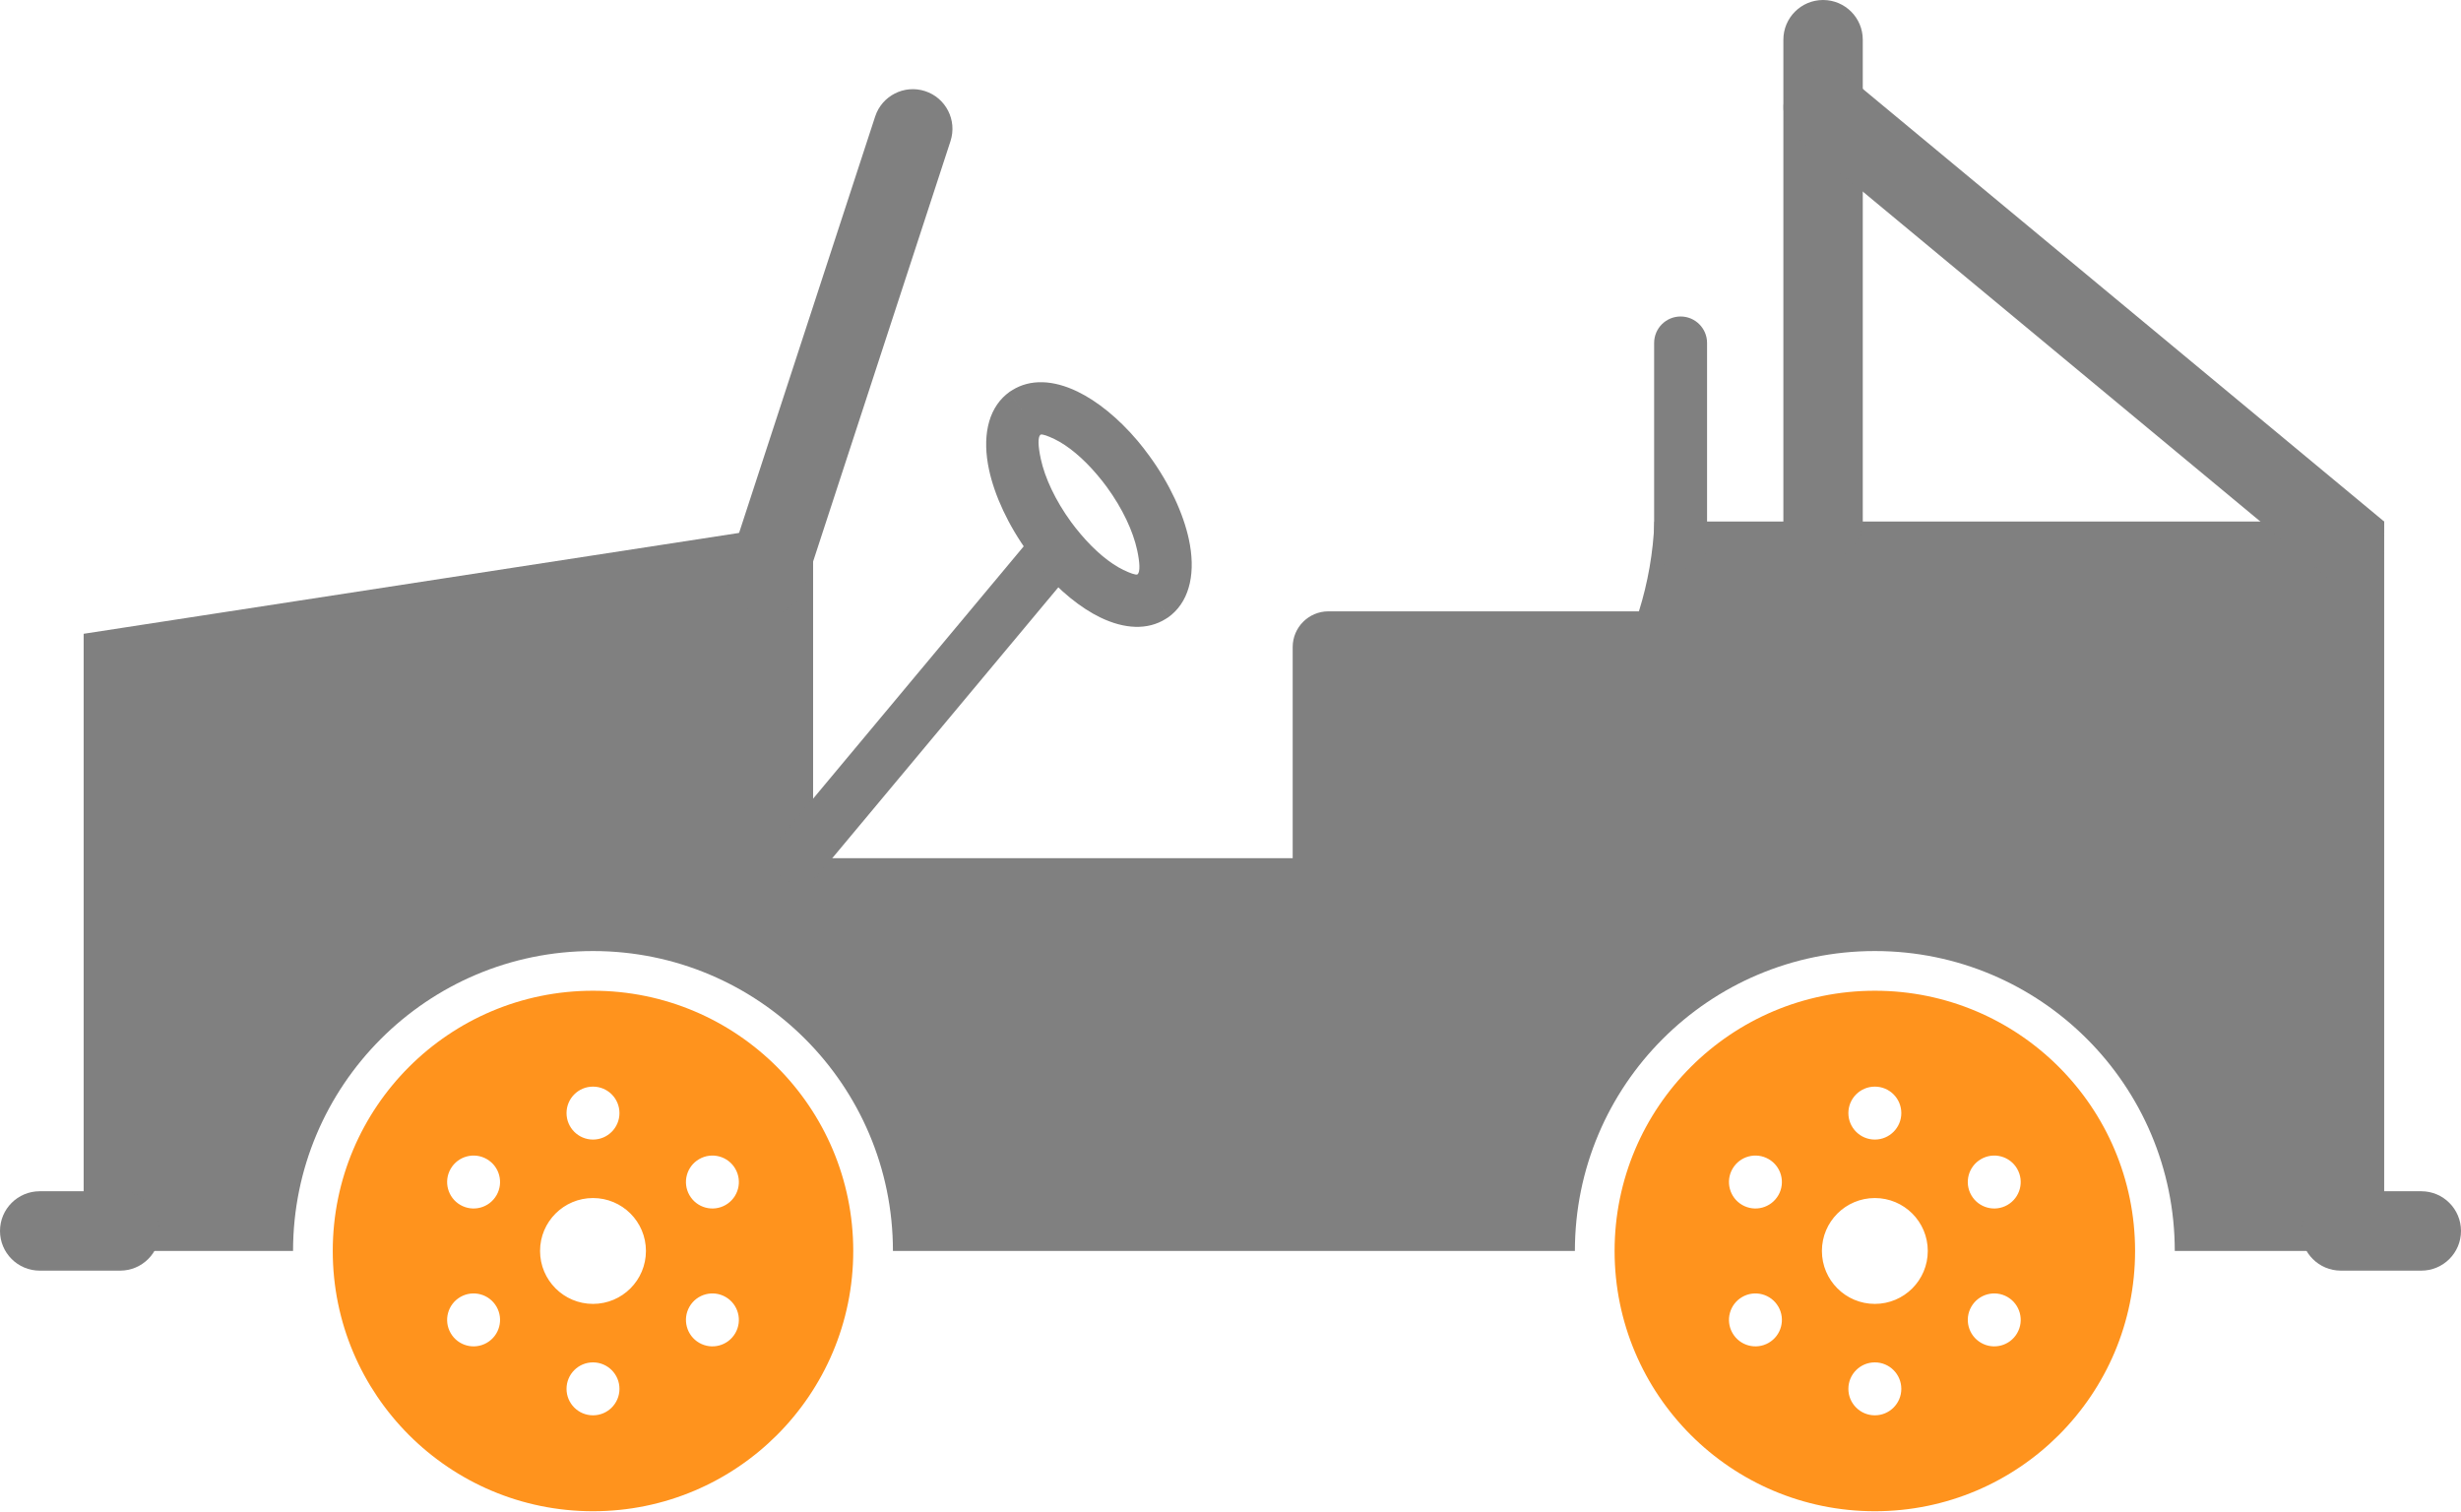
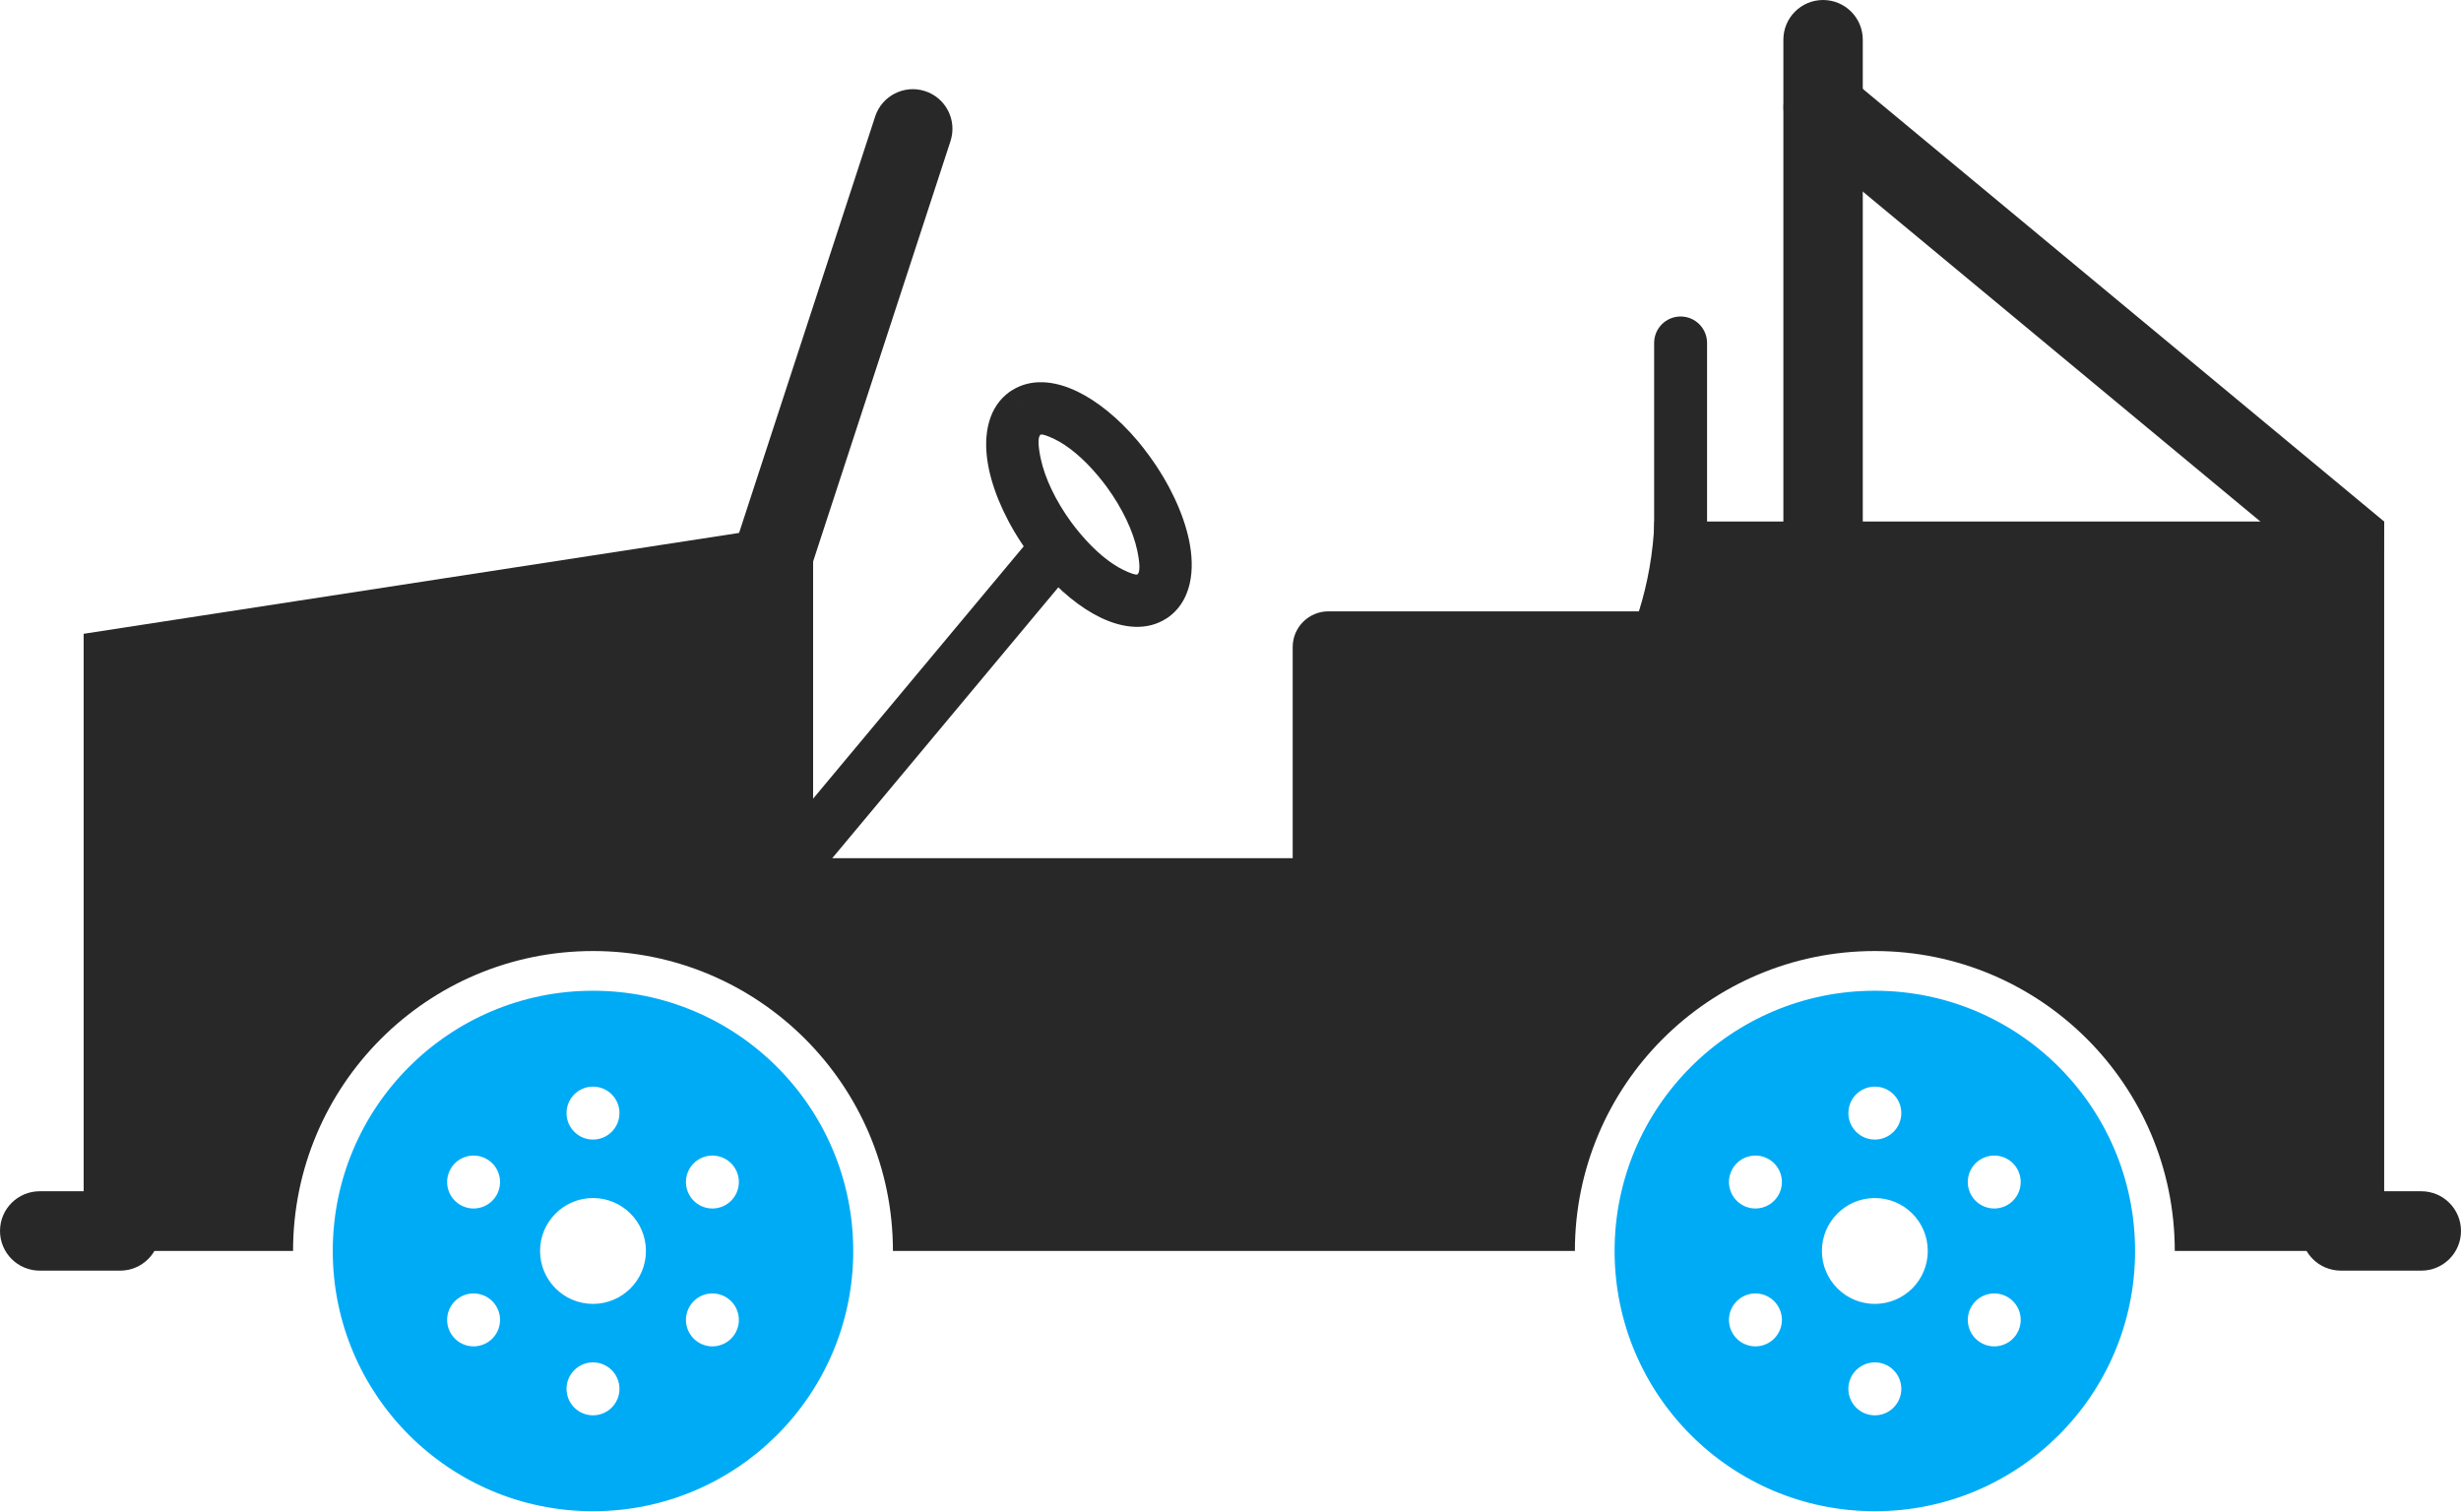
<svg xmlns="http://www.w3.org/2000/svg" id="Layer_2" data-name="Layer 2" viewBox="0 0 179.82 110.424">
-   <g id="Color">
-     <path d="M43.329,72.393c10.502,0,19.016,8.514,19.016,19.015s-8.514,19.017-19.016,19.017-19.015-8.514-19.015-19.017,8.514-19.015,19.015-19.015h0ZM43.329,87.54c-2.136,0-3.868,1.731-3.868,3.867s1.731,3.868,3.868,3.868,3.868-1.731,3.868-3.868-1.731-3.867-3.868-3.867h0ZM43.329,79.399c-1.068,0-1.934.865-1.934,1.934s.866,1.934,1.934,1.934,1.934-.865,1.934-1.934-.866-1.934-1.934-1.934h0ZM43.329,99.549c-1.068,0-1.934.865-1.934,1.934s.866,1.934,1.934,1.934,1.934-.865,1.934-1.934-.866-1.934-1.934-1.934h0ZM53.728,85.403c-.534-.925-1.716-1.241-2.641-.707-.925.533-1.241,1.716-.707,2.641.534.925,1.716,1.242,2.641.708.925-.534,1.241-1.717.707-2.642h0ZM36.279,95.478c-.534-.925-1.717-1.242-2.641-.708-.925.534-1.242,1.717-.708,2.641.534.926,1.716,1.242,2.641.708.925-.533,1.242-1.716.708-2.641h0ZM53.728,97.411c.534-.924.217-2.106-.707-2.641-.925-.534-2.107-.217-2.641.708-.534.925-.217,2.107.707,2.641.925.534,2.107.218,2.641-.708h0ZM36.279,87.337c.534-.925.217-2.107-.708-2.641-.925-.534-2.107-.218-2.641.707-.534.925-.217,2.107.708,2.642.924.534,2.107.217,2.641-.708Z" fill="#FF931D" fill-rule="evenodd" />
-     <path d="M136.991,72.393c10.502,0,19.015,8.514,19.015,19.015s-8.513,19.017-19.015,19.017-19.016-8.514-19.016-19.017,8.514-19.015,19.016-19.015h0ZM136.991,87.54c-2.136,0-3.868,1.731-3.868,3.867s1.731,3.868,3.868,3.868,3.868-1.731,3.868-3.868-1.732-3.867-3.868-3.867h0ZM136.991,79.399c-1.068,0-1.934.865-1.934,1.934s.866,1.934,1.934,1.934,1.934-.865,1.934-1.934-.866-1.934-1.934-1.934h0ZM136.991,99.549c-1.068,0-1.934.865-1.934,1.934s.866,1.934,1.934,1.934,1.934-.865,1.934-1.934-.866-1.934-1.934-1.934h0ZM147.39,85.403c-.534-.925-1.716-1.241-2.641-.707-.925.533-1.242,1.716-.708,2.641.534.925,1.716,1.242,2.641.708.925-.534,1.242-1.717.707-2.642h0ZM129.94,95.478c-.534-.925-1.716-1.242-2.641-.708-.925.534-1.242,1.717-.707,2.641.534.926,1.716,1.242,2.641.708.925-.533,1.241-1.716.708-2.641h0ZM147.39,97.411c.534-.924.217-2.106-.707-2.641-.925-.534-2.107-.217-2.641.708-.534.925-.217,2.107.708,2.641.924.534,2.107.218,2.641-.708h0ZM129.94,87.337c.534-.925.217-2.107-.708-2.641-.925-.534-2.107-.218-2.641.707-.534.925-.217,2.107.707,2.642.925.534,2.107.217,2.641-.708Z" fill="#FF931D" fill-rule="evenodd" />
+   <g id="Color" fill="#00ABF6">
+     <path d="M43.329,72.393c10.502,0,19.016,8.514,19.016,19.015s-8.514,19.017-19.016,19.017-19.015-8.514-19.015-19.017,8.514-19.015,19.015-19.015h0ZM43.329,87.54c-2.136,0-3.868,1.731-3.868,3.867s1.731,3.868,3.868,3.868,3.868-1.731,3.868-3.868-1.731-3.867-3.868-3.867h0ZM43.329,79.399c-1.068,0-1.934.865-1.934,1.934s.866,1.934,1.934,1.934,1.934-.865,1.934-1.934-.866-1.934-1.934-1.934h0ZM43.329,99.549c-1.068,0-1.934.865-1.934,1.934s.866,1.934,1.934,1.934,1.934-.865,1.934-1.934-.866-1.934-1.934-1.934h0ZM53.728,85.403c-.534-.925-1.716-1.241-2.641-.707-.925.533-1.241,1.716-.707,2.641.534.925,1.716,1.242,2.641.708.925-.534,1.241-1.717.707-2.642h0ZM36.279,95.478c-.534-.925-1.717-1.242-2.641-.708-.925.534-1.242,1.717-.708,2.641.534.926,1.716,1.242,2.641.708.925-.533,1.242-1.716.708-2.641h0ZM53.728,97.411c.534-.924.217-2.106-.707-2.641-.925-.534-2.107-.217-2.641.708-.534.925-.217,2.107.707,2.641.925.534,2.107.218,2.641-.708h0ZM36.279,87.337c.534-.925.217-2.107-.708-2.641-.925-.534-2.107-.218-2.641.707-.534.925-.217,2.107.708,2.642.924.534,2.107.217,2.641-.708Z" fill-rule="evenodd" />
+     <path d="M136.991,72.393c10.502,0,19.015,8.514,19.015,19.015s-8.513,19.017-19.015,19.017-19.016-8.514-19.016-19.017,8.514-19.015,19.016-19.015h0ZM136.991,87.54c-2.136,0-3.868,1.731-3.868,3.867s1.731,3.868,3.868,3.868,3.868-1.731,3.868-3.868-1.732-3.867-3.868-3.867h0ZM136.991,79.399c-1.068,0-1.934.865-1.934,1.934s.866,1.934,1.934,1.934,1.934-.865,1.934-1.934-.866-1.934-1.934-1.934h0ZM136.991,99.549c-1.068,0-1.934.865-1.934,1.934s.866,1.934,1.934,1.934,1.934-.865,1.934-1.934-.866-1.934-1.934-1.934h0ZM147.39,85.403c-.534-.925-1.716-1.241-2.641-.707-.925.533-1.242,1.716-.708,2.641.534.925,1.716,1.242,2.641.708.925-.534,1.242-1.717.707-2.642h0ZM129.94,95.478c-.534-.925-1.716-1.242-2.641-.708-.925.534-1.242,1.717-.707,2.641.534.926,1.716,1.242,2.641.708.925-.533,1.241-1.716.708-2.641h0ZM147.39,97.411c.534-.924.217-2.106-.707-2.641-.925-.534-2.107-.217-2.641.708-.534.925-.217,2.107.708,2.641.924.534,2.107.218,2.641-.708h0ZM129.94,87.337c.534-.925.217-2.107-.708-2.641-.925-.534-2.107-.218-2.641.707-.534.925-.217,2.107.707,2.642.925.534,2.107.217,2.641-.708Z" fill-rule="evenodd" />
  </g>
-   <g id="Grey">
-     <path d="M174.207,91.407v-53.298h-53.32c-.091,2.274-.483,4.475-1.135,6.562h-22.688c-1.441,0-2.61,1.168-2.61,2.61v15.427h-35.042v-24.6L6.113,46.31v45.098h15.3c0-12.103,9.813-21.916,21.916-21.916s21.916,9.813,21.916,21.916h49.829c0-12.103,9.813-21.916,21.916-21.916s21.916,9.813,21.916,21.916h15.3Z" fill="#808080" fill-rule="evenodd" />
-     <path d="M69.452,10.306c.494-1.521-.338-3.154-1.858-3.648-1.521-.494-3.154.338-3.649,1.858l-10.654,32.602c-.495,1.52.337,3.154,1.858,3.649,1.521.494,3.154-.338,3.649-1.858l10.655-32.603Z" fill="#808080" />
-     <path d="M124.732,25.06c0-1.067-.866-1.934-1.934-1.934s-1.934.866-1.934,1.934v14.623c0,1.067.866,1.934,1.934,1.934s1.934-.866,1.934-1.934v-14.623Z" fill="#808080" />
-     <path d="M136.109,2.901c0-1.603-1.299-2.901-2.901-2.901s-2.901,1.299-2.901,2.901v35.208c0,1.602,1.299,2.901,2.901,2.901s2.901-1.299,2.901-2.901V2.901Z" fill="#808080" />
-     <path d="M134.931,5.516c-1.283-.95-3.094-.682-4.045.601-.951,1.283-.682,3.095.601,4.046,13.092,10.864,26.184,21.728,39.276,32.594l3.322.087.123-4.733-.437-.363L134.931,5.516Z" fill="#808080" />
-     <path d="M8.779,92.845c1.602,0,2.901-1.299,2.901-2.9s-1.299-2.901-2.901-2.901H2.901c-1.602,0-2.901,1.299-2.901,2.901s1.299,2.9,2.901,2.9h5.878Z" fill="#808080" />
-     <path d="M56.86,61.416c-.684.818-.576,2.035.242,2.72.817.684,2.035.575,2.719-.242l18.887-22.631c.684-.817-.085-1.436-.903-2.121-.818-.684-1.374-1.174-2.058-.356l-18.888,22.631Z" fill="#808080" />
-     <path d="M73.53,28.819c.066-.057.135-.11.204-.161l1.141,1.556-1.143-1.561c.073-.053.148-.1.226-.142,1.327-.835,3.016-.748,4.771.101,1.438.694,2.993,1.942,4.393,3.599.267.316.555.685.861,1.105,1.489,2.042,2.482,4.22,2.884,6.09.499,2.322.119,4.342-1.26,5.508-.066.056-.135.11-.205.16l-1.141-1.556,1.143,1.561c-.073.053-.148.101-.226.143-1.327.835-3.016.747-4.772-.101-1.438-.694-2.992-1.942-4.393-3.599-.267-.316-.555-.685-.862-1.106-1.489-2.042-2.482-4.22-2.884-6.089-.499-2.323-.119-4.343,1.26-5.508h0ZM76.044,31.754l-.027.02-.002-.003c-.191.18-.166.836.032,1.755.298,1.384,1.062,3.035,2.22,4.624.2.273.433.567.696.879,1.05,1.242,2.153,2.148,3.124,2.617.505.243.868.367,1.008.332l.027-.02.002.003c.191-.18.165-.835-.032-1.754-.298-1.385-1.062-3.036-2.22-4.624-.199-.273-.432-.568-.695-.879-1.05-1.242-2.153-2.148-3.123-2.617-.505-.243-.868-.368-1.009-.333Z" fill="#808080" />
-     <path d="M176.919,92.845c1.602,0,2.901-1.299,2.901-2.9s-1.299-2.901-2.901-2.901h-5.878c-1.602,0-2.901,1.299-2.901,2.901s1.299,2.9,2.901,2.9h5.878Z" fill="#808080" />
+   <g id="Grey" fill="#282828">
+     <path d="M174.207,91.407v-53.298h-53.32c-.091,2.274-.483,4.475-1.135,6.562h-22.688c-1.441,0-2.61,1.168-2.61,2.61v15.427h-35.042v-24.6L6.113,46.31v45.098h15.3c0-12.103,9.813-21.916,21.916-21.916s21.916,9.813,21.916,21.916h49.829c0-12.103,9.813-21.916,21.916-21.916s21.916,9.813,21.916,21.916h15.3Z" fill-rule="evenodd" />
+     <path d="M69.452,10.306c.494-1.521-.338-3.154-1.858-3.648-1.521-.494-3.154.338-3.649,1.858l-10.654,32.602c-.495,1.52.337,3.154,1.858,3.649,1.521.494,3.154-.338,3.649-1.858l10.655-32.603Z" />
+     <path d="M124.732,25.06c0-1.067-.866-1.934-1.934-1.934s-1.934.866-1.934,1.934v14.623c0,1.067.866,1.934,1.934,1.934s1.934-.866,1.934-1.934v-14.623Z" />
+     <path d="M136.109,2.901c0-1.603-1.299-2.901-2.901-2.901s-2.901,1.299-2.901,2.901v35.208c0,1.602,1.299,2.901,2.901,2.901s2.901-1.299,2.901-2.901V2.901Z" />
+     <path d="M134.931,5.516c-1.283-.95-3.094-.682-4.045.601-.951,1.283-.682,3.095.601,4.046,13.092,10.864,26.184,21.728,39.276,32.594l3.322.087.123-4.733-.437-.363L134.931,5.516Z" />
+     <path d="M8.779,92.845c1.602,0,2.901-1.299,2.901-2.9s-1.299-2.901-2.901-2.901H2.901c-1.602,0-2.901,1.299-2.901,2.901s1.299,2.9,2.901,2.9h5.878Z" />
+     <path d="M56.86,61.416c-.684.818-.576,2.035.242,2.72.817.684,2.035.575,2.719-.242l18.887-22.631c.684-.817-.085-1.436-.903-2.121-.818-.684-1.374-1.174-2.058-.356l-18.888,22.631Z" />
+     <path d="M73.53,28.819c.066-.057.135-.11.204-.161l1.141,1.556-1.143-1.561c.073-.053.148-.1.226-.142,1.327-.835,3.016-.748,4.771.101,1.438.694,2.993,1.942,4.393,3.599.267.316.555.685.861,1.105,1.489,2.042,2.482,4.22,2.884,6.09.499,2.322.119,4.342-1.26,5.508-.066.056-.135.11-.205.16l-1.141-1.556,1.143,1.561c-.073.053-.148.101-.226.143-1.327.835-3.016.747-4.772-.101-1.438-.694-2.992-1.942-4.393-3.599-.267-.316-.555-.685-.862-1.106-1.489-2.042-2.482-4.22-2.884-6.089-.499-2.323-.119-4.343,1.26-5.508h0ZM76.044,31.754l-.027.02-.002-.003c-.191.18-.166.836.032,1.755.298,1.384,1.062,3.035,2.22,4.624.2.273.433.567.696.879,1.05,1.242,2.153,2.148,3.124,2.617.505.243.868.367,1.008.332l.027-.02.002.003c.191-.18.165-.835-.032-1.754-.298-1.385-1.062-3.036-2.22-4.624-.199-.273-.432-.568-.695-.879-1.05-1.242-2.153-2.148-3.123-2.617-.505-.243-.868-.368-1.009-.333Z" />
+     <path d="M176.919,92.845c1.602,0,2.901-1.299,2.901-2.9s-1.299-2.901-2.901-2.901h-5.878c-1.602,0-2.901,1.299-2.901,2.901s1.299,2.9,2.901,2.9h5.878Z" />
  </g>
</svg>
